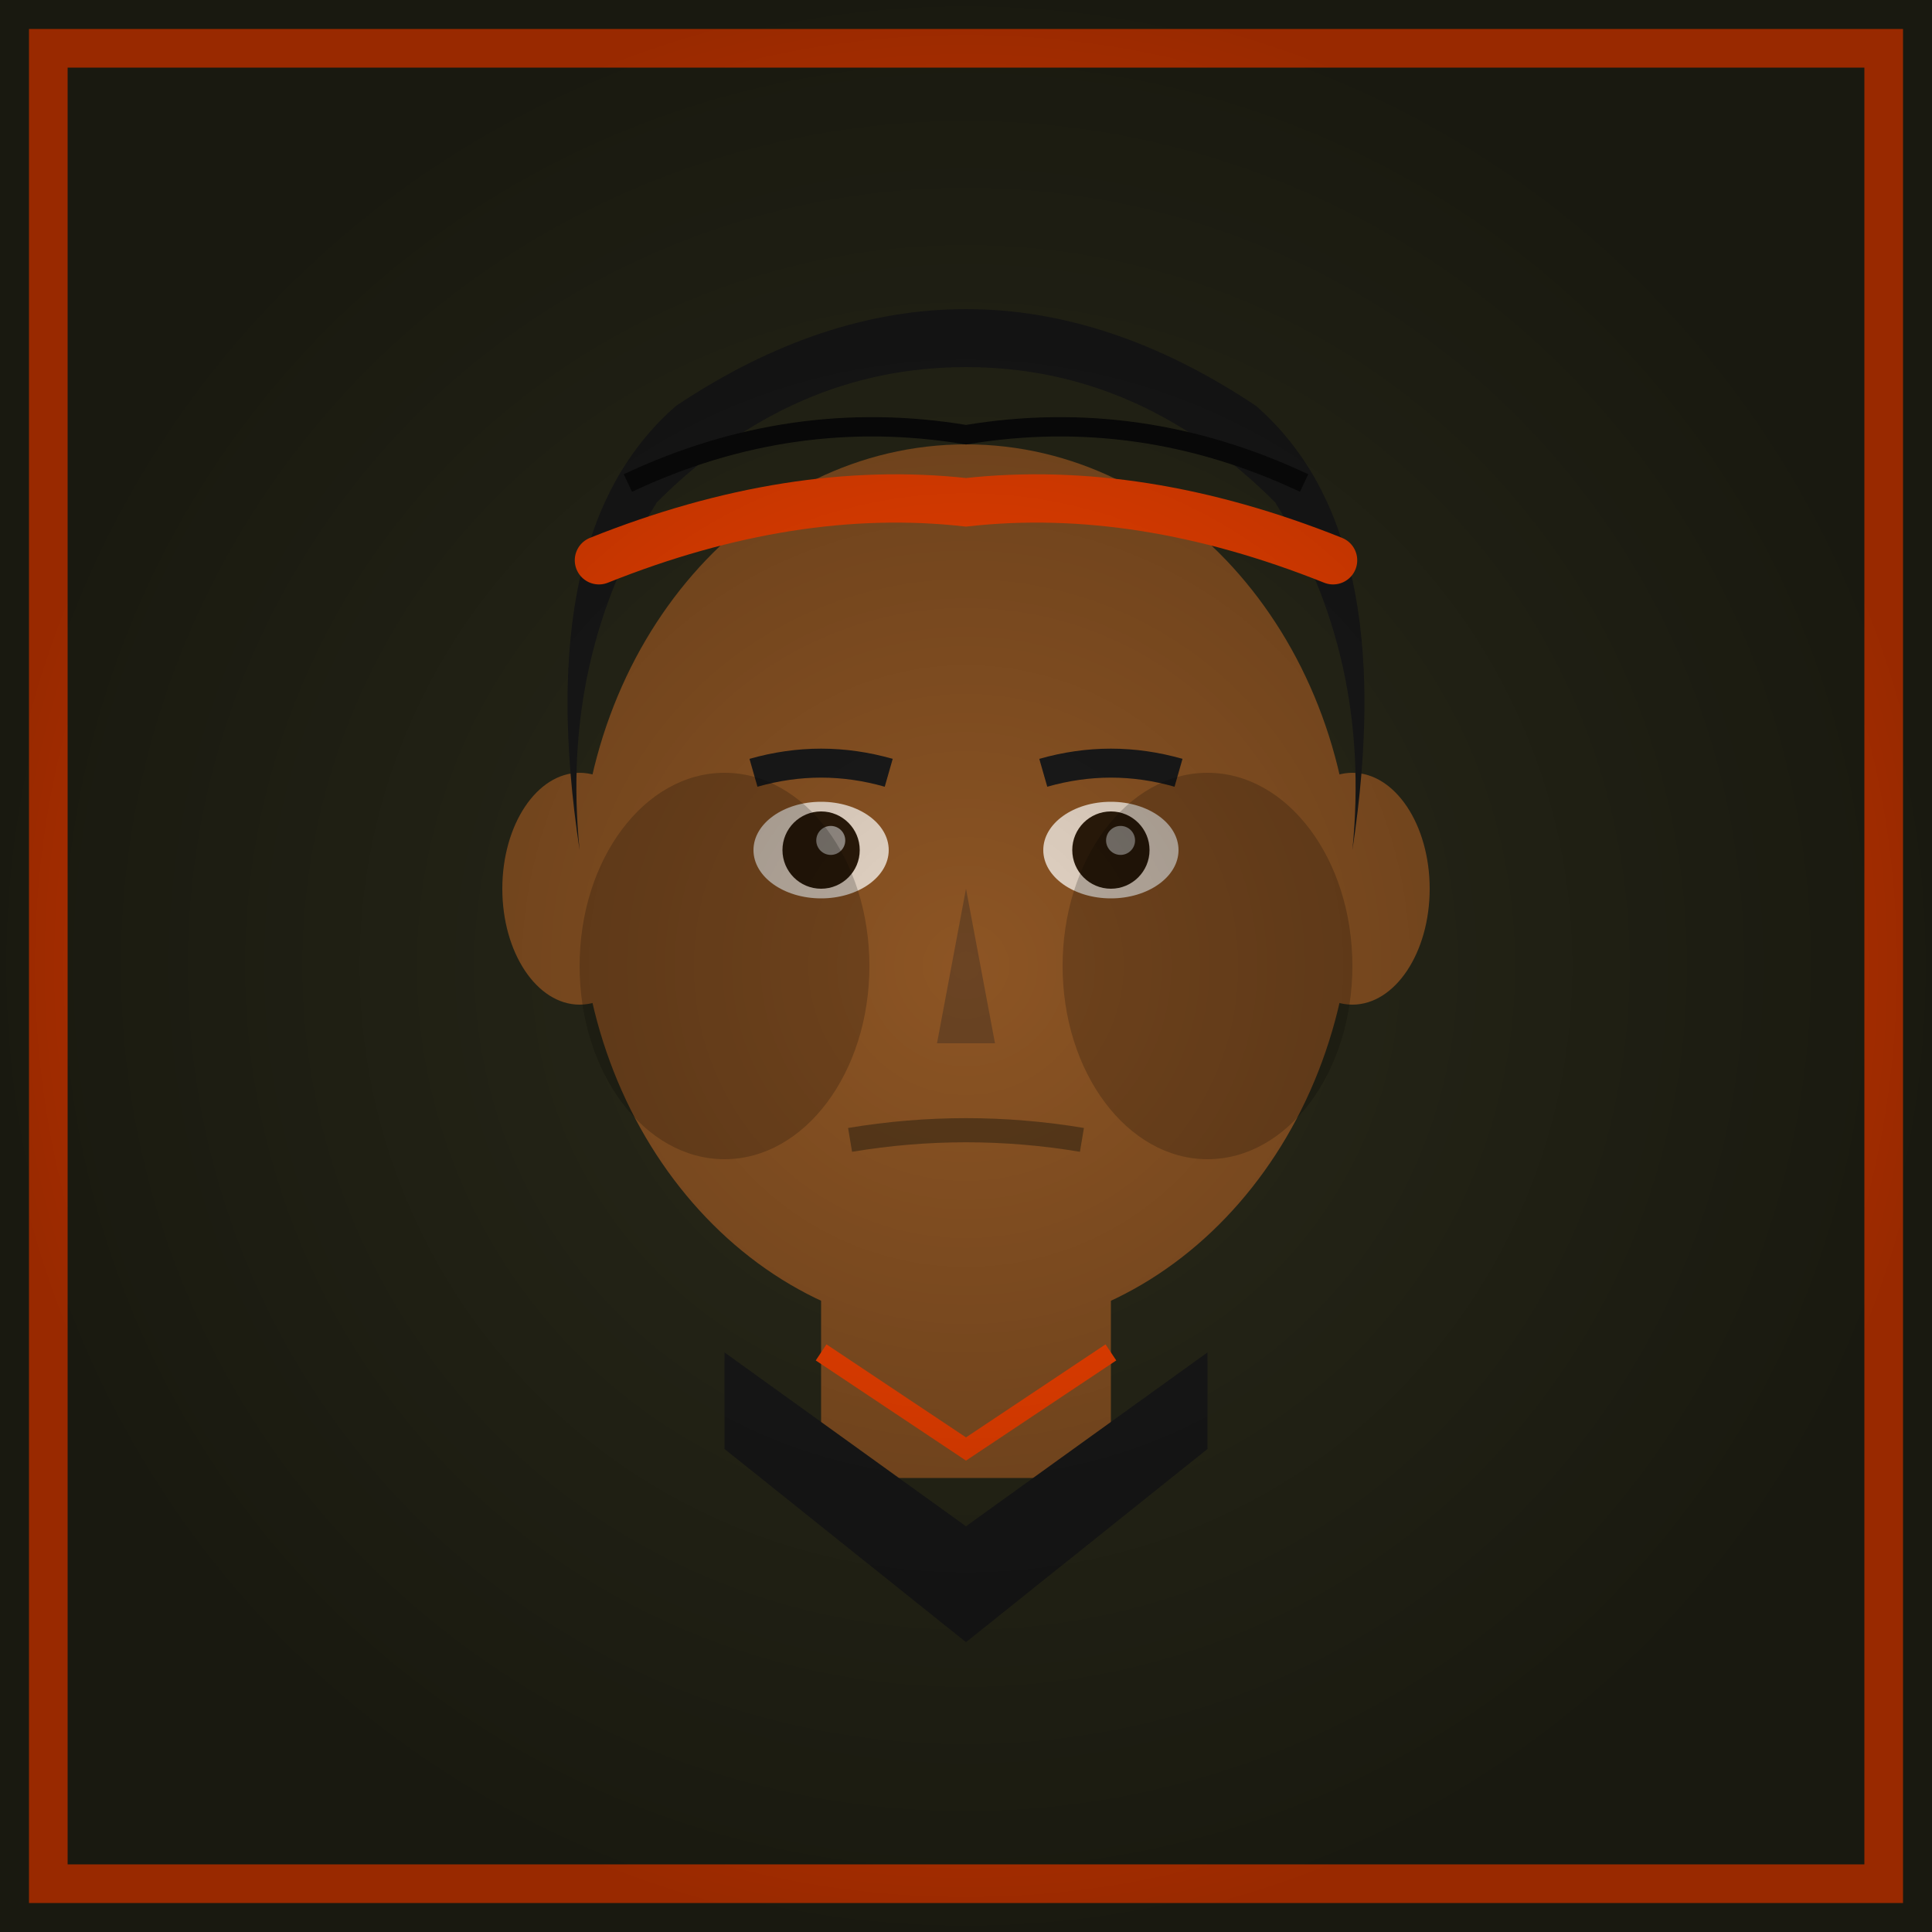
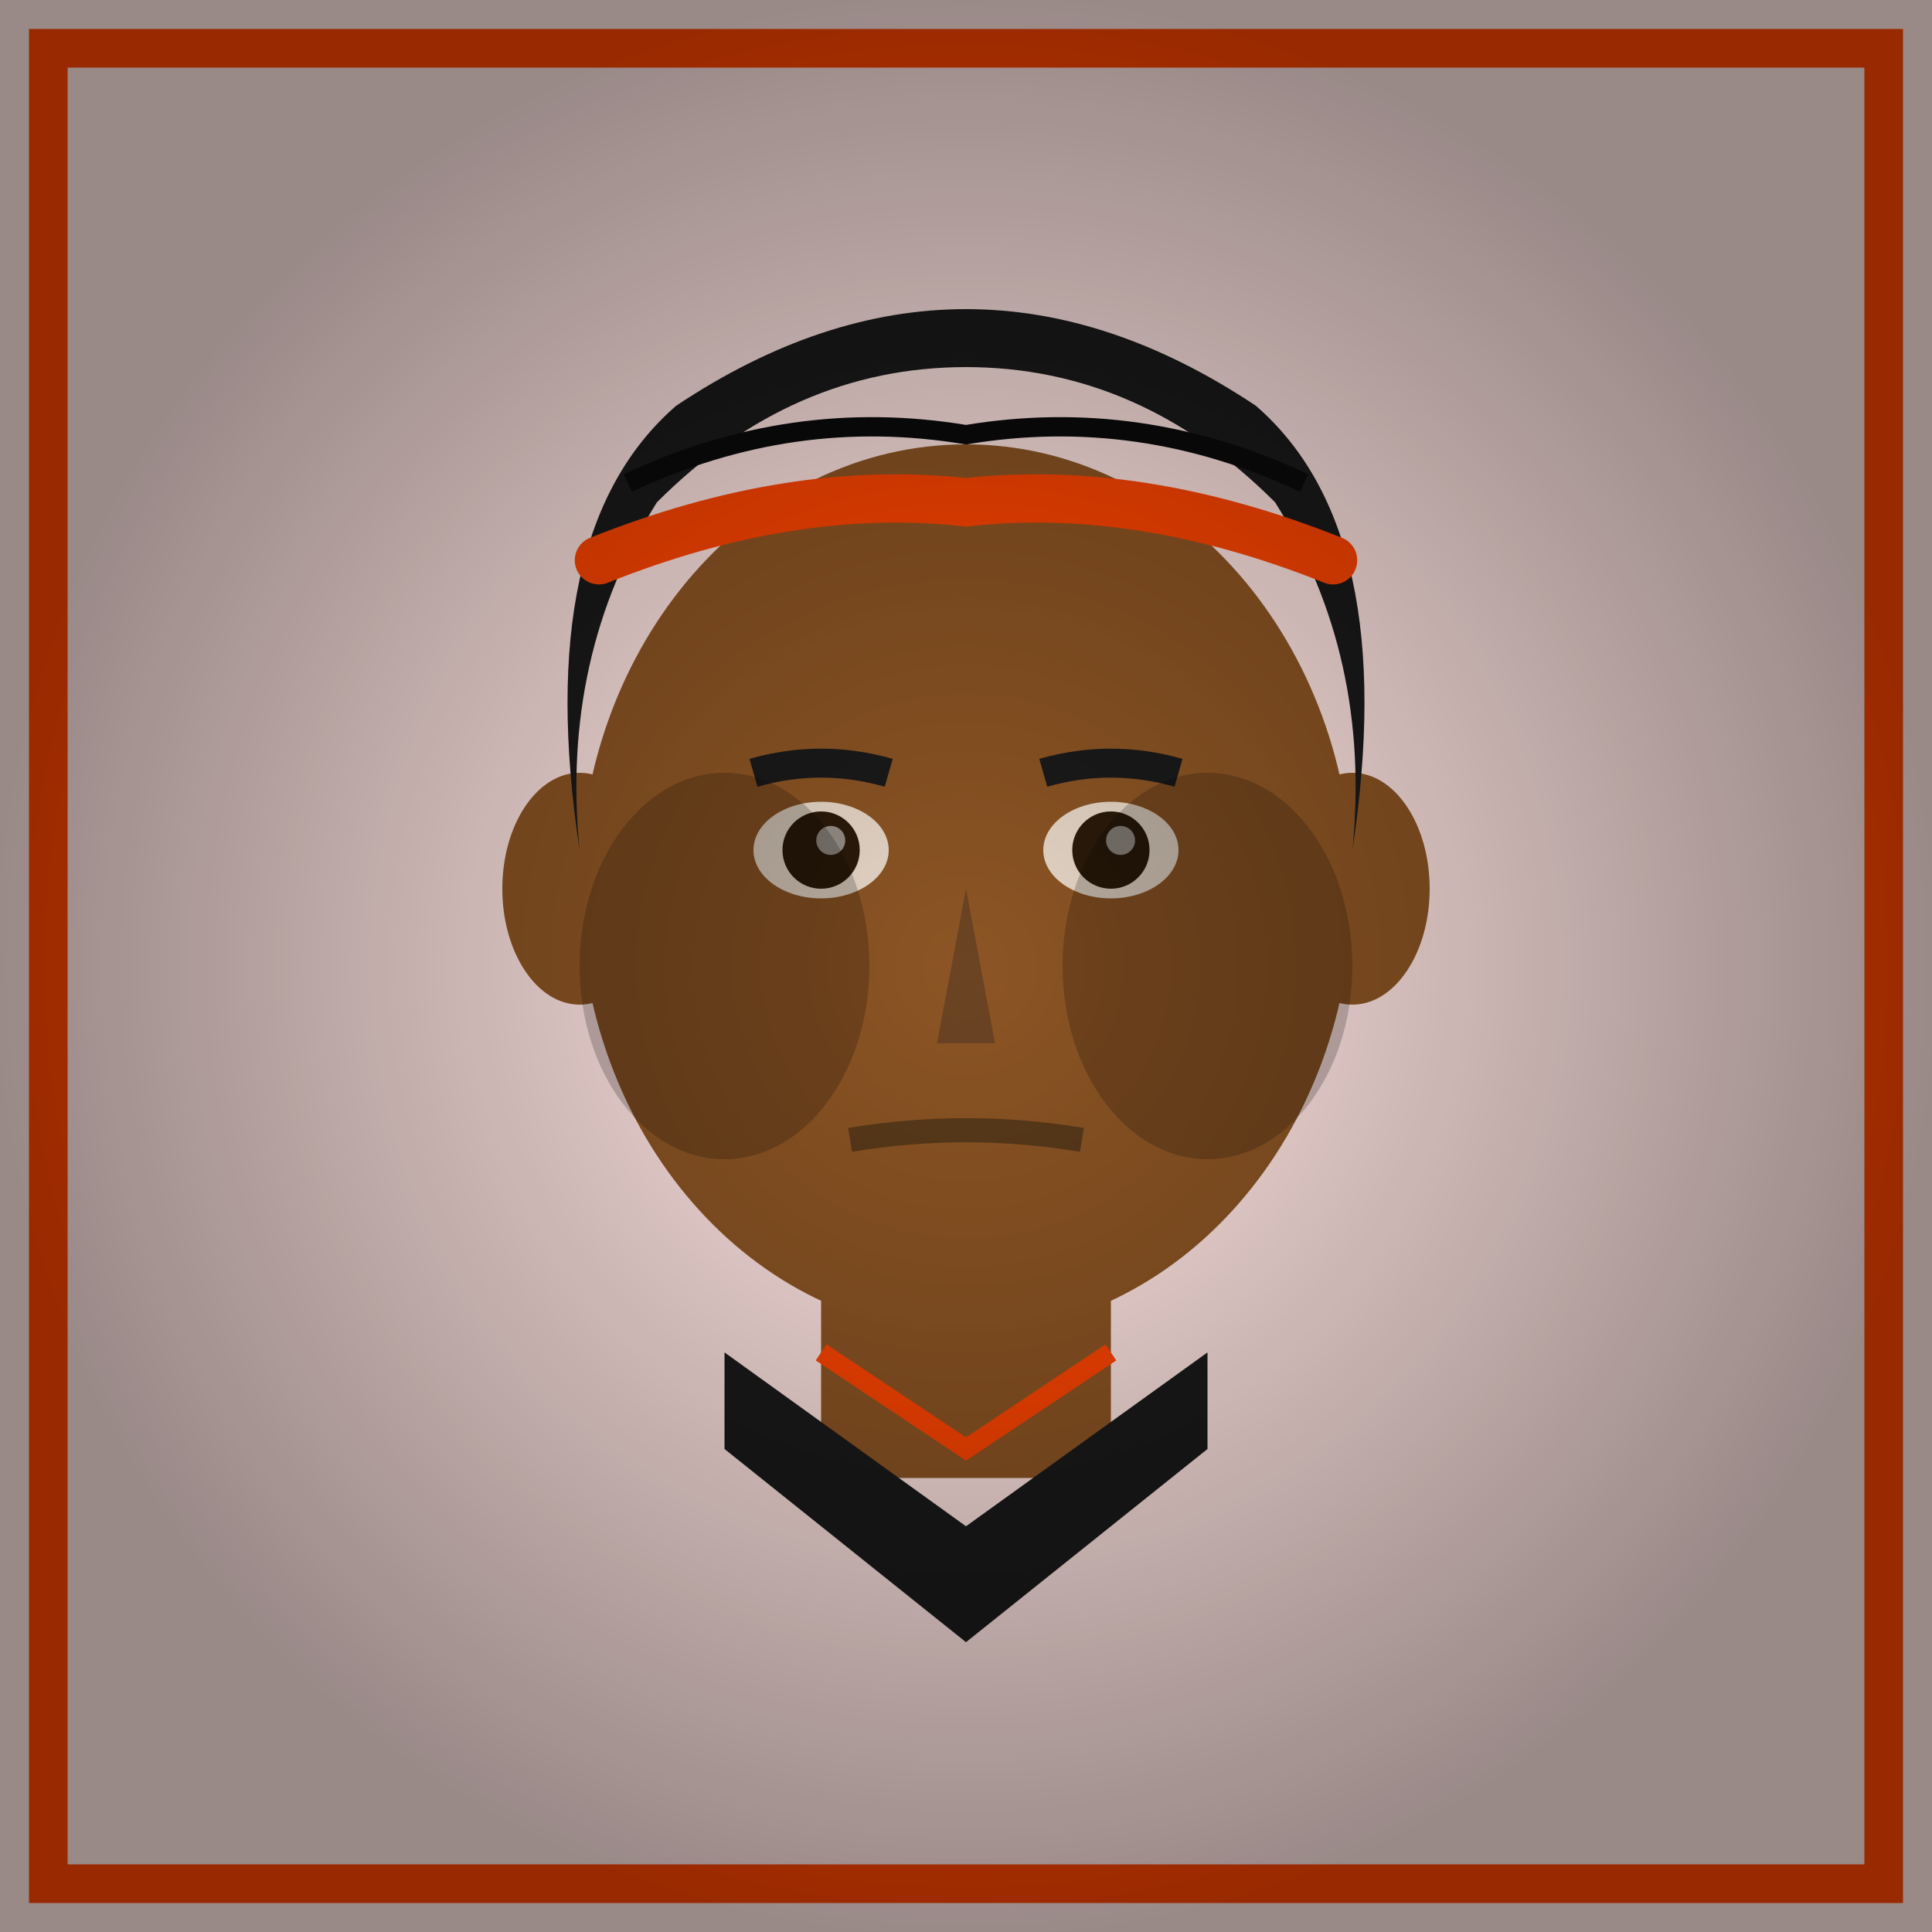
<svg xmlns="http://www.w3.org/2000/svg" viewBox="0 0 200 200">
-   <rect width="200" height="200" fill="#2A2A1A" />
+   <rect width="200" height="200" fill="#FFE4E1" />
  <rect x="5" y="5" width="190" height="190" fill="none" stroke="#FF4500" stroke-width="4" />
  <defs>
    <radialGradient id="shadow" cx="50%" cy="50%" r="50%">
      <stop offset="0%" stop-color="#000" stop-opacity="0" />
      <stop offset="100%" stop-color="#000" stop-opacity="0.4" />
    </radialGradient>
  </defs>
  <rect x="85" y="128" width="30" height="25" fill="#8D5524" />
  <path d="M75 140 L100 158 L125 140 L125 150 L100 170 L75 150 Z" fill="#1A1A1A" />
  <path d="M85 140 L100 150 L115 140" fill="none" stroke="#FF4500" stroke-width="2" />
  <ellipse cx="100" cy="92" rx="40" ry="46" fill="#8D5524" />
  <ellipse cx="60" cy="92" rx="8" ry="12" fill="#8D5524" />
  <ellipse cx="140" cy="92" rx="8" ry="12" fill="#8D5524" />
  <path d="M60 88 Q55 55 70 42 Q85 32 100 32 Q115 32 130 42 Q145 55 140 88 Q142 68 132 52 Q118 38 100 38 Q82 38 68 52 Q58 68 60 88" fill="#1A1A1A" />
  <path d="M65 50 Q82 42 100 45 Q118 42 135 50" fill="none" stroke="#0A0A0A" stroke-width="2" />
  <path d="M62 58 Q82 50 100 52 Q118 50 138 58" fill="none" stroke="#FF4500" stroke-width="5" stroke-linecap="round" />
  <ellipse cx="85" cy="88" rx="7" ry="5" fill="#E8D8C8" />
  <ellipse cx="115" cy="88" rx="7" ry="5" fill="#E8D8C8" />
  <circle cx="85" cy="88" r="4" fill="#2A1A0A" />
  <circle cx="115" cy="88" r="4" fill="#2A1A0A" />
  <circle cx="86" cy="87" r="1.5" fill="#FFF" opacity="0.5" />
  <circle cx="116" cy="87" r="1.5" fill="#FFF" opacity="0.5" />
  <path d="M78 80 Q85 78 92 80" stroke="#1A1A1A" stroke-width="3" fill="none" />
  <path d="M108 80 Q115 78 122 80" stroke="#1A1A1A" stroke-width="3" fill="none" />
  <path d="M100 92 L97 108 L103 108 Z" fill="#6B4423" />
  <path d="M88 118 Q100 116 112 118" stroke="#5A3A1A" stroke-width="2.5" fill="none" />
  <ellipse cx="75" cy="100" rx="15" ry="20" fill="#000" opacity="0.2" />
  <ellipse cx="125" cy="100" rx="15" ry="20" fill="#000" opacity="0.2" />
  <rect width="200" height="200" fill="url(#shadow)" />
</svg>
